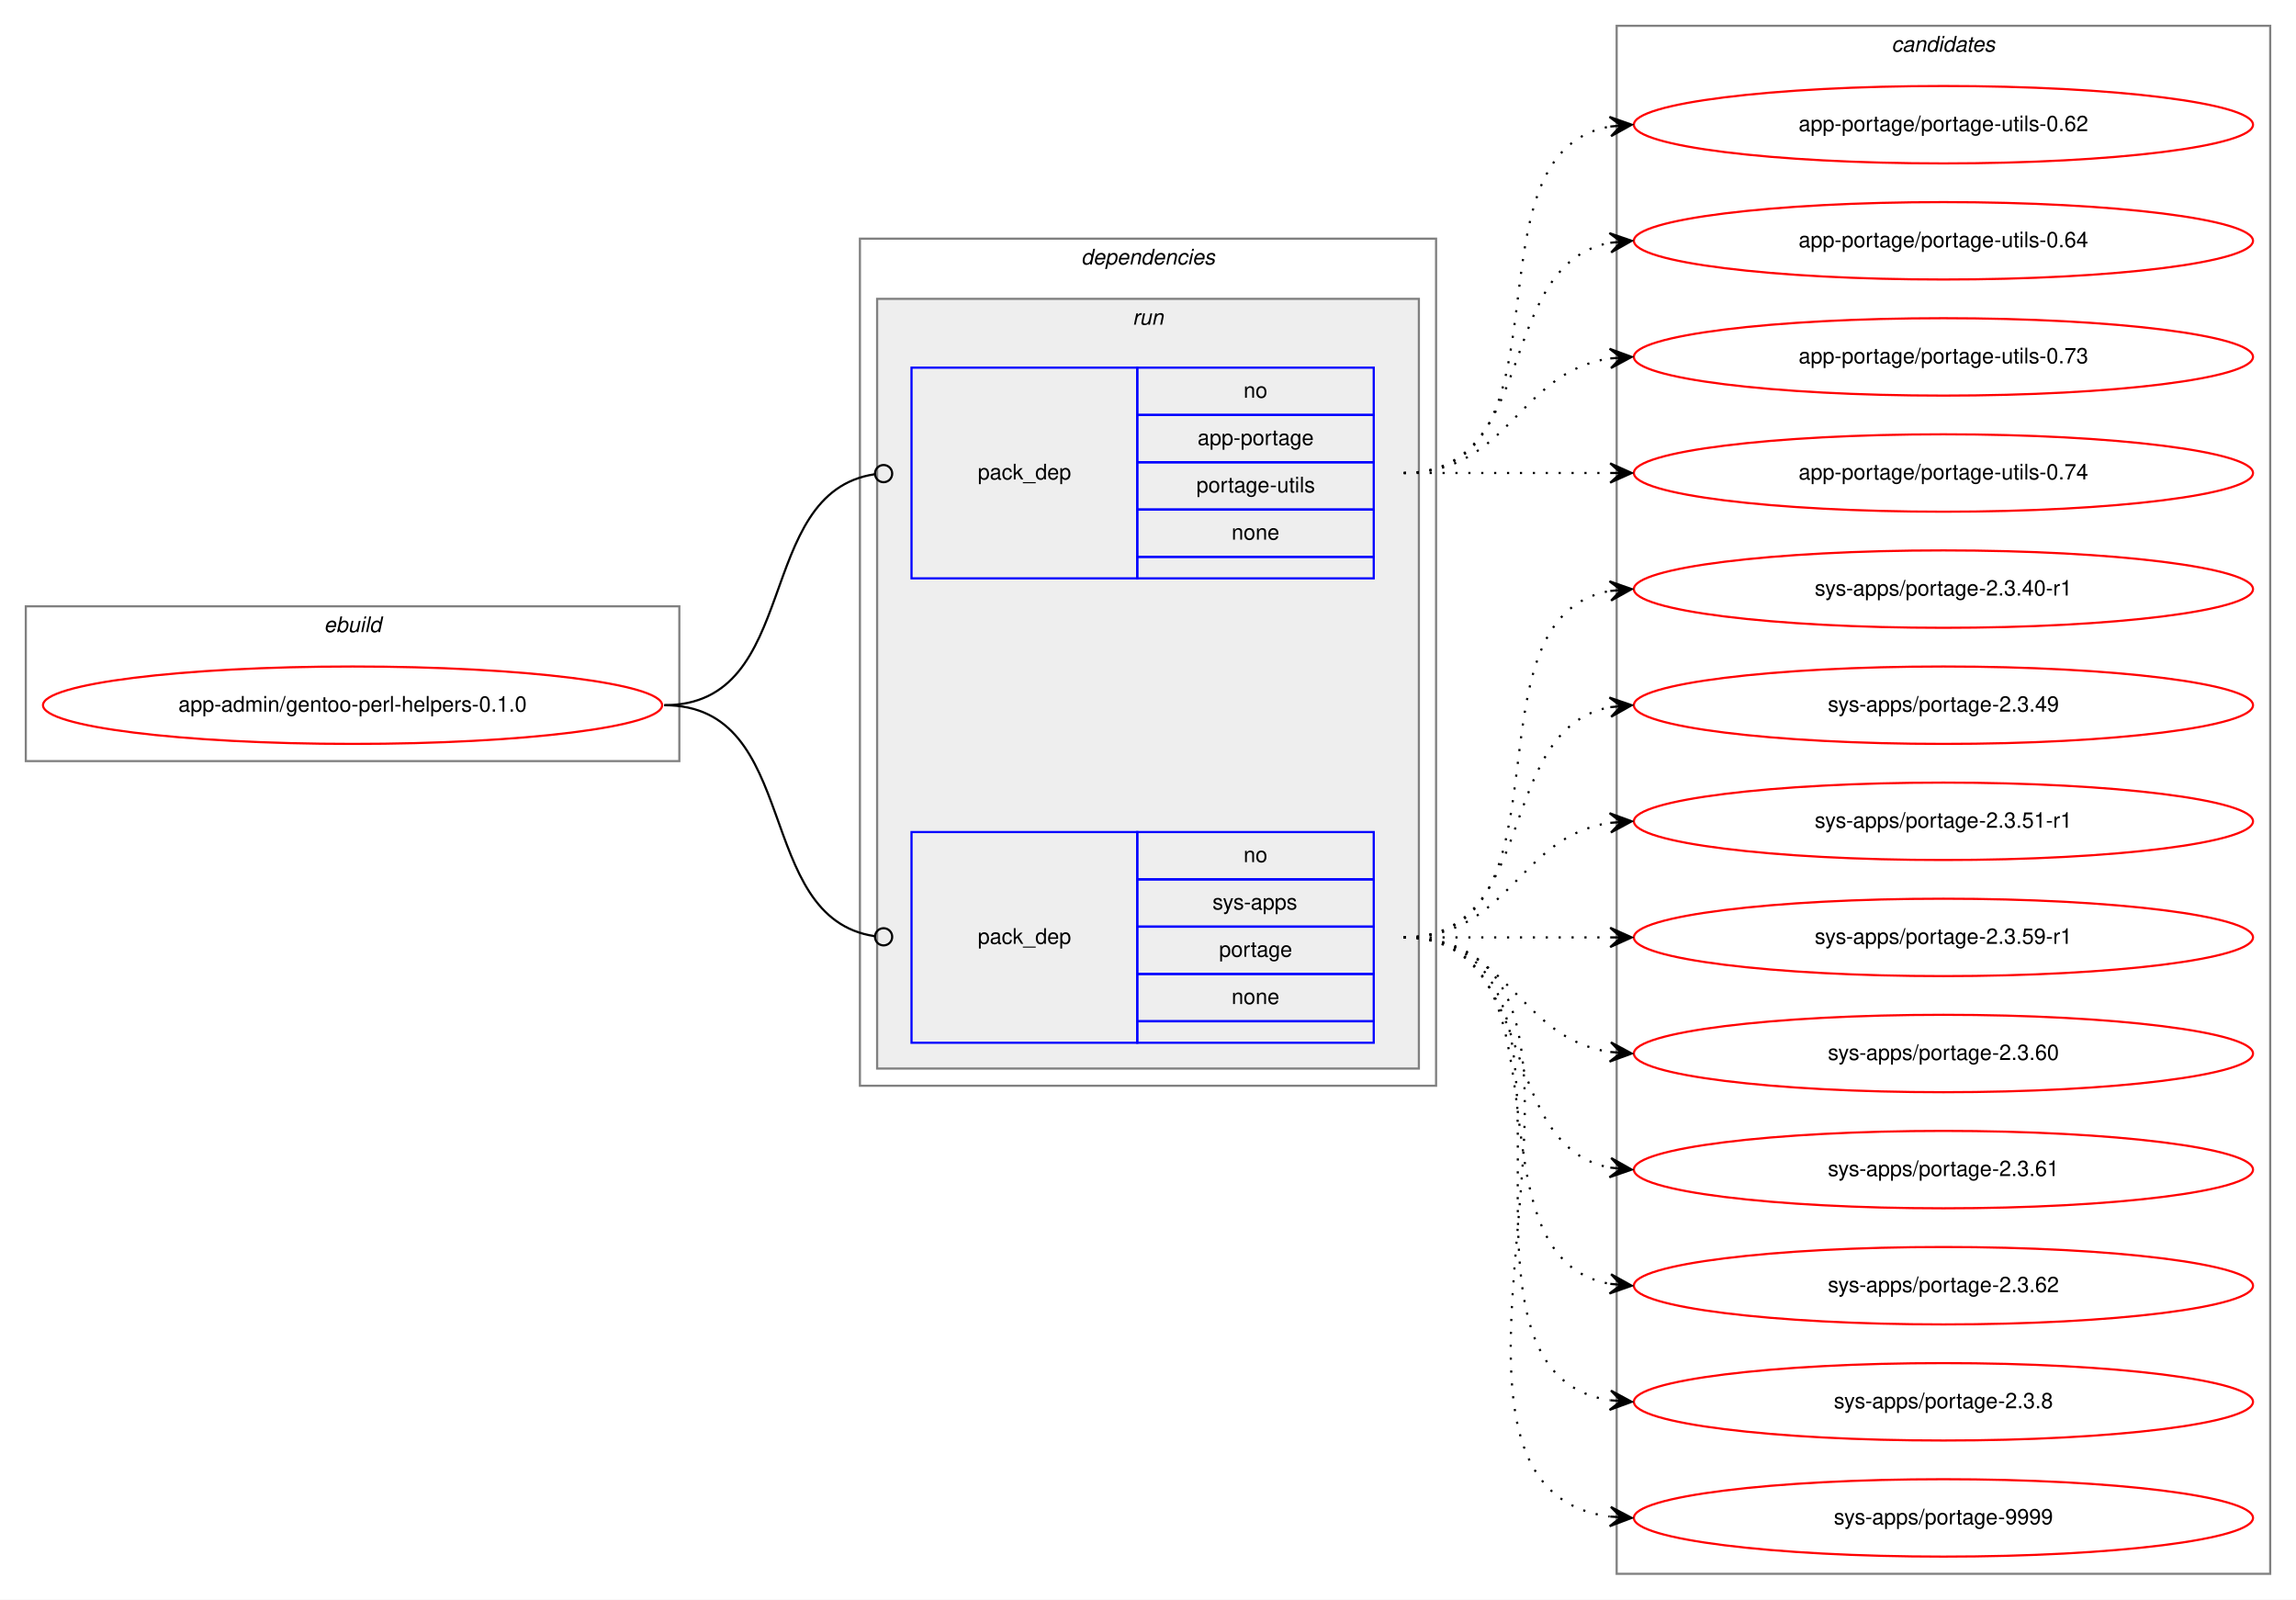
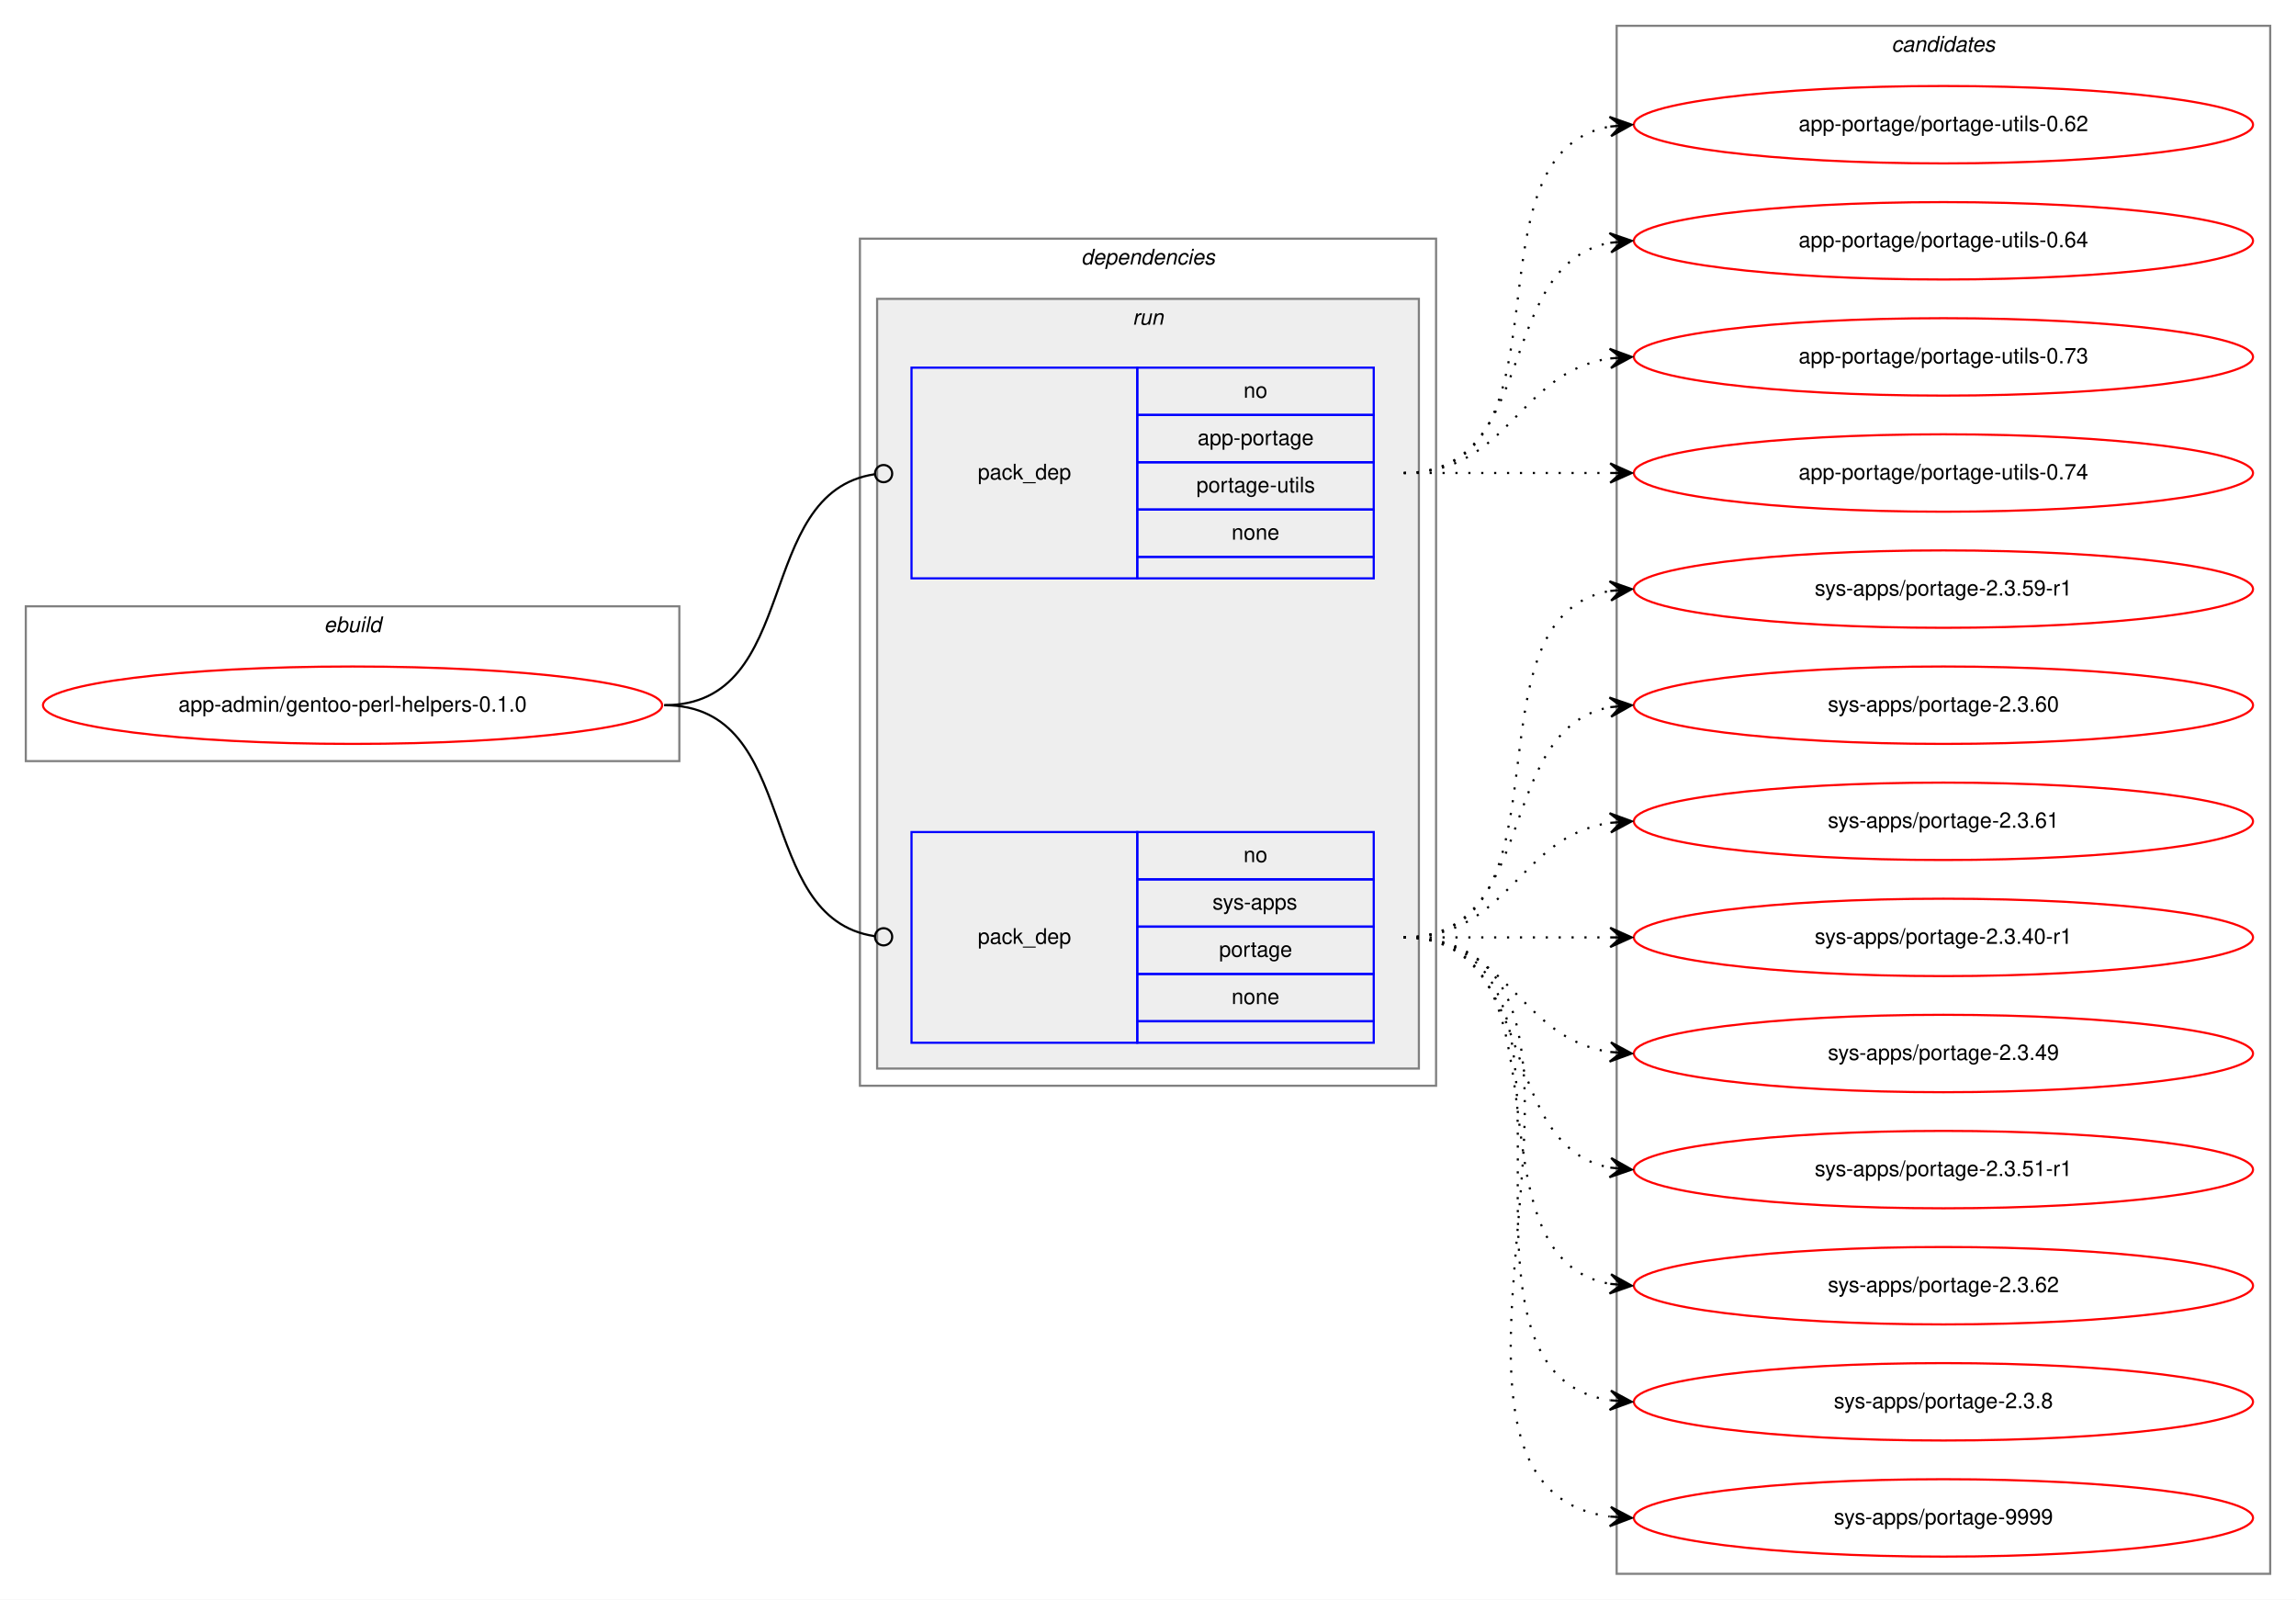
<svg xmlns="http://www.w3.org/2000/svg" xmlns:xlink="http://www.w3.org/1999/xlink" width="1068pt" height="744pt" viewBox="0.00 0.00 1068.00 744.00">
  <g id="graph0" class="graph" transform="scale(1 1) rotate(0) translate(4 740)">
    <polygon fill="white" stroke="transparent" points="-4,4 -4,-740 1064,-740 1064,4 -4,4" />
    <g id="clust1" class="cluster">
      <polygon fill="none" stroke="gray" points="8,-386 8,-458 312,-458 312,-386 8,-386" />
      <text text-anchor="start" x="146.66" y="-446" font-family="Helvetica,sans-Serif" font-style="italic" font-size="10.00">ebuild</text>
    </g>
    <g id="clust2" class="cluster">
      <polygon fill="none" stroke="gray" points="396,-235 396,-629 664,-629 664,-235 396,-235" />
      <text text-anchor="start" x="498.88" y="-617" font-family="Helvetica,sans-Serif" font-style="italic" font-size="10.00">dependencies</text>
    </g>
    <g id="clust5" class="cluster">
      <polygon fill="#eeeeee" stroke="gray" points="404,-243 404,-601 656,-601 656,-243 404,-243" />
      <text text-anchor="start" x="522.78" y="-589" font-family="Helvetica,sans-Serif" font-style="italic" font-size="10.00">run</text>
    </g>
    <g id="clust8" class="cluster">
      <polygon fill="none" stroke="gray" points="748,-8 748,-728 1052,-728 1052,-8 748,-8" />
      <text text-anchor="start" x="875.82" y="-716" font-family="Helvetica,sans-Serif" font-style="italic" font-size="10.00">candidates</text>
    </g>
    <g id="node1" class="node">
      <g id="a_node1">
        <a xlink:href="../app-admin/gentoo-perl-helpers-0.1.0.svg" xlink:title="app-admin/gentoo-perl-helpers-0.1.0">
          <ellipse fill="none" stroke="red" cx="160" cy="-412" rx="144" ry="18" />
          <text text-anchor="middle" x="160" y="-409" font-family="Helvetica,sans-Serif" font-size="10.00">app-admin/gentoo-perl-helpers-0.1.0</text>
        </a>
      </g>
    </g>
    <g id="node2" class="node">
      <polygon fill="none" stroke="blue" points="420,-471 420,-569 525,-569 525,-471 420,-471" />
      <text text-anchor="start" x="450.82" y="-517" font-family="Helvetica,sans-Serif" font-size="10.00">pack_dep</text>
      <polygon fill="none" stroke="blue" points="525,-547 525,-569 635,-569 635,-547 525,-547" />
      <text text-anchor="start" x="574.44" y="-555" font-family="Helvetica,sans-Serif" font-size="10.00">no</text>
      <polygon fill="none" stroke="blue" points="525,-525 525,-547 635,-547 635,-525 525,-525" />
      <text text-anchor="start" x="553.05" y="-533" font-family="Helvetica,sans-Serif" font-size="10.00">app-portage</text>
      <polygon fill="none" stroke="blue" points="525,-503 525,-525 635,-525 635,-503 525,-503" />
      <text text-anchor="start" x="552.5" y="-511" font-family="Helvetica,sans-Serif" font-size="10.00">portage-utils</text>
      <polygon fill="none" stroke="blue" points="525,-481 525,-503 635,-503 635,-481 525,-481" />
      <text text-anchor="start" x="568.88" y="-489" font-family="Helvetica,sans-Serif" font-size="10.00">none</text>
      <polygon fill="none" stroke="blue" points="525,-471 525,-481 635,-481 635,-471 525,-471" />
    </g>
    <g id="edge1" class="edge">
      <path fill="none" stroke="black" d="M305,-412C369.37,-412 346.02,-510.92 402.85,-519.42" />
      <ellipse fill="none" stroke="black" cx="407.01" cy="-519.72" rx="4" ry="4" />
    </g>
    <g id="node3" class="node">
      <polygon fill="none" stroke="blue" points="420,-255 420,-353 525,-353 525,-255 420,-255" />
      <text text-anchor="start" x="450.82" y="-301" font-family="Helvetica,sans-Serif" font-size="10.00">pack_dep</text>
      <polygon fill="none" stroke="blue" points="525,-331 525,-353 635,-353 635,-331 525,-331" />
      <text text-anchor="start" x="574.44" y="-339" font-family="Helvetica,sans-Serif" font-size="10.00">no</text>
      <polygon fill="none" stroke="blue" points="525,-309 525,-331 635,-331 635,-309 525,-309" />
      <text text-anchor="start" x="560" y="-317" font-family="Helvetica,sans-Serif" font-size="10.00">sys-apps</text>
      <polygon fill="none" stroke="blue" points="525,-287 525,-309 635,-309 635,-287 525,-287" />
      <text text-anchor="start" x="563.05" y="-295" font-family="Helvetica,sans-Serif" font-size="10.00">portage</text>
      <polygon fill="none" stroke="blue" points="525,-265 525,-287 635,-287 635,-265 525,-265" />
      <text text-anchor="start" x="568.88" y="-273" font-family="Helvetica,sans-Serif" font-size="10.00">none</text>
      <polygon fill="none" stroke="blue" points="525,-255 525,-265 635,-265 635,-255 525,-255" />
    </g>
    <g id="edge2" class="edge">
      <path fill="none" stroke="black" d="M305,-412C369.37,-412 346.02,-313.08 402.85,-304.58" />
      <ellipse fill="none" stroke="black" cx="407.01" cy="-304.28" rx="4" ry="4" />
    </g>
    <g id="node4" class="node">
      <g id="a_node4">
        <a xlink:href="../app-portage/portage-utils-0.62.svg" xlink:title="app-portage/portage-utils-0.62">
          <ellipse fill="none" stroke="red" cx="900" cy="-682" rx="144" ry="18" />
          <text text-anchor="middle" x="900" y="-679" font-family="Helvetica,sans-Serif" font-size="10.00">app-portage/portage-utils-0.62</text>
        </a>
      </g>
    </g>
    <g id="edge3" class="edge">
      <path fill="none" stroke="black" stroke-dasharray="1,5" d="M649,-520C731.35,-520 674.36,-668.38 744.73,-681.13" />
      <polygon fill="black" stroke="black" points="755,-682 744.66,-685.64 750.02,-681.58 745.04,-681.15 745.04,-681.15 745.04,-681.15 750.02,-681.58 745.42,-676.67 755,-682 755,-682" />
    </g>
    <g id="node5" class="node">
      <g id="a_node5">
        <a xlink:href="../app-portage/portage-utils-0.64.svg" xlink:title="app-portage/portage-utils-0.64">
          <ellipse fill="none" stroke="red" cx="900" cy="-628" rx="144" ry="18" />
          <text text-anchor="middle" x="900" y="-625" font-family="Helvetica,sans-Serif" font-size="10.00">app-portage/portage-utils-0.64</text>
        </a>
      </g>
    </g>
    <g id="edge4" class="edge">
      <path fill="none" stroke="black" stroke-dasharray="1,5" d="M649,-520C712.58,-520 690.58,-616.51 744.79,-627.07" />
      <polygon fill="black" stroke="black" points="755,-628 744.63,-631.57 750.02,-627.54 745.04,-627.09 745.04,-627.09 745.04,-627.09 750.02,-627.54 745.45,-622.61 755,-628 755,-628" />
    </g>
    <g id="node6" class="node">
      <g id="a_node6">
        <a xlink:href="../app-portage/portage-utils-0.73.svg" xlink:title="app-portage/portage-utils-0.73">
          <ellipse fill="none" stroke="red" cx="900" cy="-574" rx="144" ry="18" />
          <text text-anchor="middle" x="900" y="-571" font-family="Helvetica,sans-Serif" font-size="10.00">app-portage/portage-utils-0.73</text>
        </a>
      </g>
    </g>
    <g id="edge5" class="edge">
      <path fill="none" stroke="black" stroke-dasharray="1,5" d="M649,-520C698.26,-520 701.85,-566.87 744.86,-573.28" />
      <polygon fill="black" stroke="black" points="755,-574 744.71,-577.78 750.01,-573.64 745.03,-573.29 745.03,-573.29 745.03,-573.29 750.01,-573.64 745.35,-568.8 755,-574 755,-574" />
    </g>
    <g id="node7" class="node">
      <g id="a_node7">
        <a xlink:href="../app-portage/portage-utils-0.74.svg" xlink:title="app-portage/portage-utils-0.74">
          <ellipse fill="none" stroke="red" cx="900" cy="-520" rx="144" ry="18" />
          <text text-anchor="middle" x="900" y="-517" font-family="Helvetica,sans-Serif" font-size="10.00">app-portage/portage-utils-0.74</text>
        </a>
      </g>
    </g>
    <g id="edge6" class="edge">
      <path fill="none" stroke="black" stroke-dasharray="1,5" d="M649,-520C692.43,-520 705.83,-520 744.57,-520" />
      <polygon fill="black" stroke="black" points="755,-520 745,-524.5 750,-520 745,-520 745,-520 745,-520 750,-520 745,-515.5 755,-520 755,-520" />
    </g>
    <g id="node8" class="node">
      <g id="a_node8">
-         <a xlink:href="../sys-apps/portage-2.3.40-r1.svg" xlink:title="sys-apps/portage-2.3.40-r1">
+         <a xlink:href="../sys-apps/portage-2.3.59-r1.svg" xlink:title="sys-apps/portage-2.3.59-r1">
          <ellipse fill="none" stroke="red" cx="900" cy="-466" rx="144" ry="18" />
-           <text text-anchor="middle" x="900" y="-463" font-family="Helvetica,sans-Serif" font-size="10.00">sys-apps/portage-2.3.40-r1</text>
+           <text text-anchor="middle" x="900" y="-463" font-family="Helvetica,sans-Serif" font-size="10.00">sys-apps/portage-2.3.59-r1</text>
        </a>
      </g>
    </g>
    <g id="edge7" class="edge">
      <path fill="none" stroke="black" stroke-dasharray="1,5" d="M649,-304C731.35,-304 674.36,-452.38 744.73,-465.13" />
      <polygon fill="black" stroke="black" points="755,-466 744.66,-469.64 750.02,-465.58 745.04,-465.15 745.04,-465.15 745.04,-465.15 750.02,-465.58 745.42,-460.67 755,-466 755,-466" />
    </g>
    <g id="node9" class="node">
      <g id="a_node9">
-         <a xlink:href="../sys-apps/portage-2.3.49.svg" xlink:title="sys-apps/portage-2.3.49">
+         <a xlink:href="../sys-apps/portage-2.3.60.svg" xlink:title="sys-apps/portage-2.3.60">
          <ellipse fill="none" stroke="red" cx="900" cy="-412" rx="144" ry="18" />
-           <text text-anchor="middle" x="900" y="-409" font-family="Helvetica,sans-Serif" font-size="10.00">sys-apps/portage-2.3.49</text>
+           <text text-anchor="middle" x="900" y="-409" font-family="Helvetica,sans-Serif" font-size="10.00">sys-apps/portage-2.3.60</text>
        </a>
      </g>
    </g>
    <g id="edge8" class="edge">
      <path fill="none" stroke="black" stroke-dasharray="1,5" d="M649,-304C712.58,-304 690.58,-400.51 744.79,-411.07" />
      <polygon fill="black" stroke="black" points="755,-412 744.63,-415.57 750.02,-411.54 745.04,-411.09 745.04,-411.09 745.04,-411.09 750.02,-411.54 745.45,-406.61 755,-412 755,-412" />
    </g>
    <g id="node10" class="node">
      <g id="a_node10">
-         <a xlink:href="../sys-apps/portage-2.3.51-r1.svg" xlink:title="sys-apps/portage-2.3.51-r1">
+         <a xlink:href="../sys-apps/portage-2.3.61.svg" xlink:title="sys-apps/portage-2.3.61">
          <ellipse fill="none" stroke="red" cx="900" cy="-358" rx="144" ry="18" />
-           <text text-anchor="middle" x="900" y="-355" font-family="Helvetica,sans-Serif" font-size="10.00">sys-apps/portage-2.3.51-r1</text>
+           <text text-anchor="middle" x="900" y="-355" font-family="Helvetica,sans-Serif" font-size="10.00">sys-apps/portage-2.3.61</text>
        </a>
      </g>
    </g>
    <g id="edge9" class="edge">
      <path fill="none" stroke="black" stroke-dasharray="1,5" d="M649,-304C698.26,-304 701.85,-350.87 744.86,-357.28" />
      <polygon fill="black" stroke="black" points="755,-358 744.71,-361.78 750.01,-357.64 745.03,-357.29 745.03,-357.29 745.03,-357.29 750.01,-357.64 745.35,-352.8 755,-358 755,-358" />
    </g>
    <g id="node11" class="node">
      <g id="a_node11">
-         <a xlink:href="../sys-apps/portage-2.3.59-r1.svg" xlink:title="sys-apps/portage-2.3.59-r1">
+         <a xlink:href="../sys-apps/portage-2.3.40-r1.svg" xlink:title="sys-apps/portage-2.3.40-r1">
          <ellipse fill="none" stroke="red" cx="900" cy="-304" rx="144" ry="18" />
-           <text text-anchor="middle" x="900" y="-301" font-family="Helvetica,sans-Serif" font-size="10.00">sys-apps/portage-2.3.59-r1</text>
+           <text text-anchor="middle" x="900" y="-301" font-family="Helvetica,sans-Serif" font-size="10.00">sys-apps/portage-2.3.40-r1</text>
        </a>
      </g>
    </g>
    <g id="edge10" class="edge">
      <path fill="none" stroke="black" stroke-dasharray="1,5" d="M649,-304C692.43,-304 705.83,-304 744.57,-304" />
      <polygon fill="black" stroke="black" points="755,-304 745,-308.5 750,-304 745,-304 745,-304 745,-304 750,-304 745,-299.5 755,-304 755,-304" />
    </g>
    <g id="node12" class="node">
      <g id="a_node12">
-         <a xlink:href="../sys-apps/portage-2.3.60.svg" xlink:title="sys-apps/portage-2.3.60">
+         <a xlink:href="../sys-apps/portage-2.3.49.svg" xlink:title="sys-apps/portage-2.3.49">
          <ellipse fill="none" stroke="red" cx="900" cy="-250" rx="144" ry="18" />
-           <text text-anchor="middle" x="900" y="-247" font-family="Helvetica,sans-Serif" font-size="10.00">sys-apps/portage-2.3.60</text>
+           <text text-anchor="middle" x="900" y="-247" font-family="Helvetica,sans-Serif" font-size="10.00">sys-apps/portage-2.3.49</text>
        </a>
      </g>
    </g>
    <g id="edge11" class="edge">
      <path fill="none" stroke="black" stroke-dasharray="1,5" d="M649,-304C698.26,-304 701.85,-257.13 744.86,-250.72" />
      <polygon fill="black" stroke="black" points="755,-250 745.35,-255.2 750.01,-250.36 745.03,-250.71 745.03,-250.71 745.03,-250.71 750.01,-250.36 744.71,-246.22 755,-250 755,-250" />
    </g>
    <g id="node13" class="node">
      <g id="a_node13">
-         <a xlink:href="../sys-apps/portage-2.3.61.svg" xlink:title="sys-apps/portage-2.3.61">
+         <a xlink:href="../sys-apps/portage-2.3.51-r1.svg" xlink:title="sys-apps/portage-2.3.51-r1">
          <ellipse fill="none" stroke="red" cx="900" cy="-196" rx="144" ry="18" />
-           <text text-anchor="middle" x="900" y="-193" font-family="Helvetica,sans-Serif" font-size="10.00">sys-apps/portage-2.3.61</text>
+           <text text-anchor="middle" x="900" y="-193" font-family="Helvetica,sans-Serif" font-size="10.00">sys-apps/portage-2.3.51-r1</text>
        </a>
      </g>
    </g>
    <g id="edge12" class="edge">
      <path fill="none" stroke="black" stroke-dasharray="1,5" d="M649,-304C712.58,-304 690.58,-207.49 744.79,-196.93" />
      <polygon fill="black" stroke="black" points="755,-196 745.45,-201.39 750.02,-196.46 745.04,-196.91 745.04,-196.91 745.04,-196.91 750.02,-196.46 744.63,-192.43 755,-196 755,-196" />
    </g>
    <g id="node14" class="node">
      <g id="a_node14">
        <a xlink:href="../sys-apps/portage-2.3.62.svg" xlink:title="sys-apps/portage-2.3.62">
          <ellipse fill="none" stroke="red" cx="900" cy="-142" rx="144" ry="18" />
          <text text-anchor="middle" x="900" y="-139" font-family="Helvetica,sans-Serif" font-size="10.00">sys-apps/portage-2.3.62</text>
        </a>
      </g>
    </g>
    <g id="edge13" class="edge">
      <path fill="none" stroke="black" stroke-dasharray="1,5" d="M649,-304C731.35,-304 674.36,-155.62 744.73,-142.87" />
      <polygon fill="black" stroke="black" points="755,-142 745.42,-147.33 750.02,-142.42 745.04,-142.85 745.04,-142.85 745.04,-142.85 750.02,-142.42 744.66,-138.36 755,-142 755,-142" />
    </g>
    <g id="node15" class="node">
      <g id="a_node15">
        <a xlink:href="../sys-apps/portage-2.3.8.svg" xlink:title="sys-apps/portage-2.3.8">
          <ellipse fill="none" stroke="red" cx="900" cy="-88" rx="144" ry="18" />
          <text text-anchor="middle" x="900" y="-85" font-family="Helvetica,sans-Serif" font-size="10.00">sys-apps/portage-2.3.8</text>
        </a>
      </g>
    </g>
    <g id="edge14" class="edge">
      <path fill="none" stroke="black" stroke-dasharray="1,5" d="M649,-304C752.28,-304 655.19,-102.51 744.77,-88.74" />
      <polygon fill="black" stroke="black" points="755,-88 745.35,-93.21 750.01,-88.36 745.03,-88.72 745.03,-88.72 745.03,-88.72 750.01,-88.36 744.7,-84.23 755,-88 755,-88" />
    </g>
    <g id="node16" class="node">
      <g id="a_node16">
        <a xlink:href="../sys-apps/portage-9999.svg" xlink:title="sys-apps/portage-9999">
          <ellipse fill="none" stroke="red" cx="900" cy="-34" rx="144" ry="18" />
          <text text-anchor="middle" x="900" y="-31" font-family="Helvetica,sans-Serif" font-size="10.00">sys-apps/portage-9999</text>
        </a>
      </g>
    </g>
    <g id="edge15" class="edge">
      <path fill="none" stroke="black" stroke-dasharray="1,5" d="M649,-304C774.27,-304 634.46,-49.08 744.71,-34.64" />
      <polygon fill="black" stroke="black" points="755,-34 745.3,-39.11 750.01,-34.31 745.02,-34.62 745.02,-34.62 745.02,-34.62 750.01,-34.31 744.74,-30.13 755,-34 755,-34" />
    </g>
  </g>
</svg>
